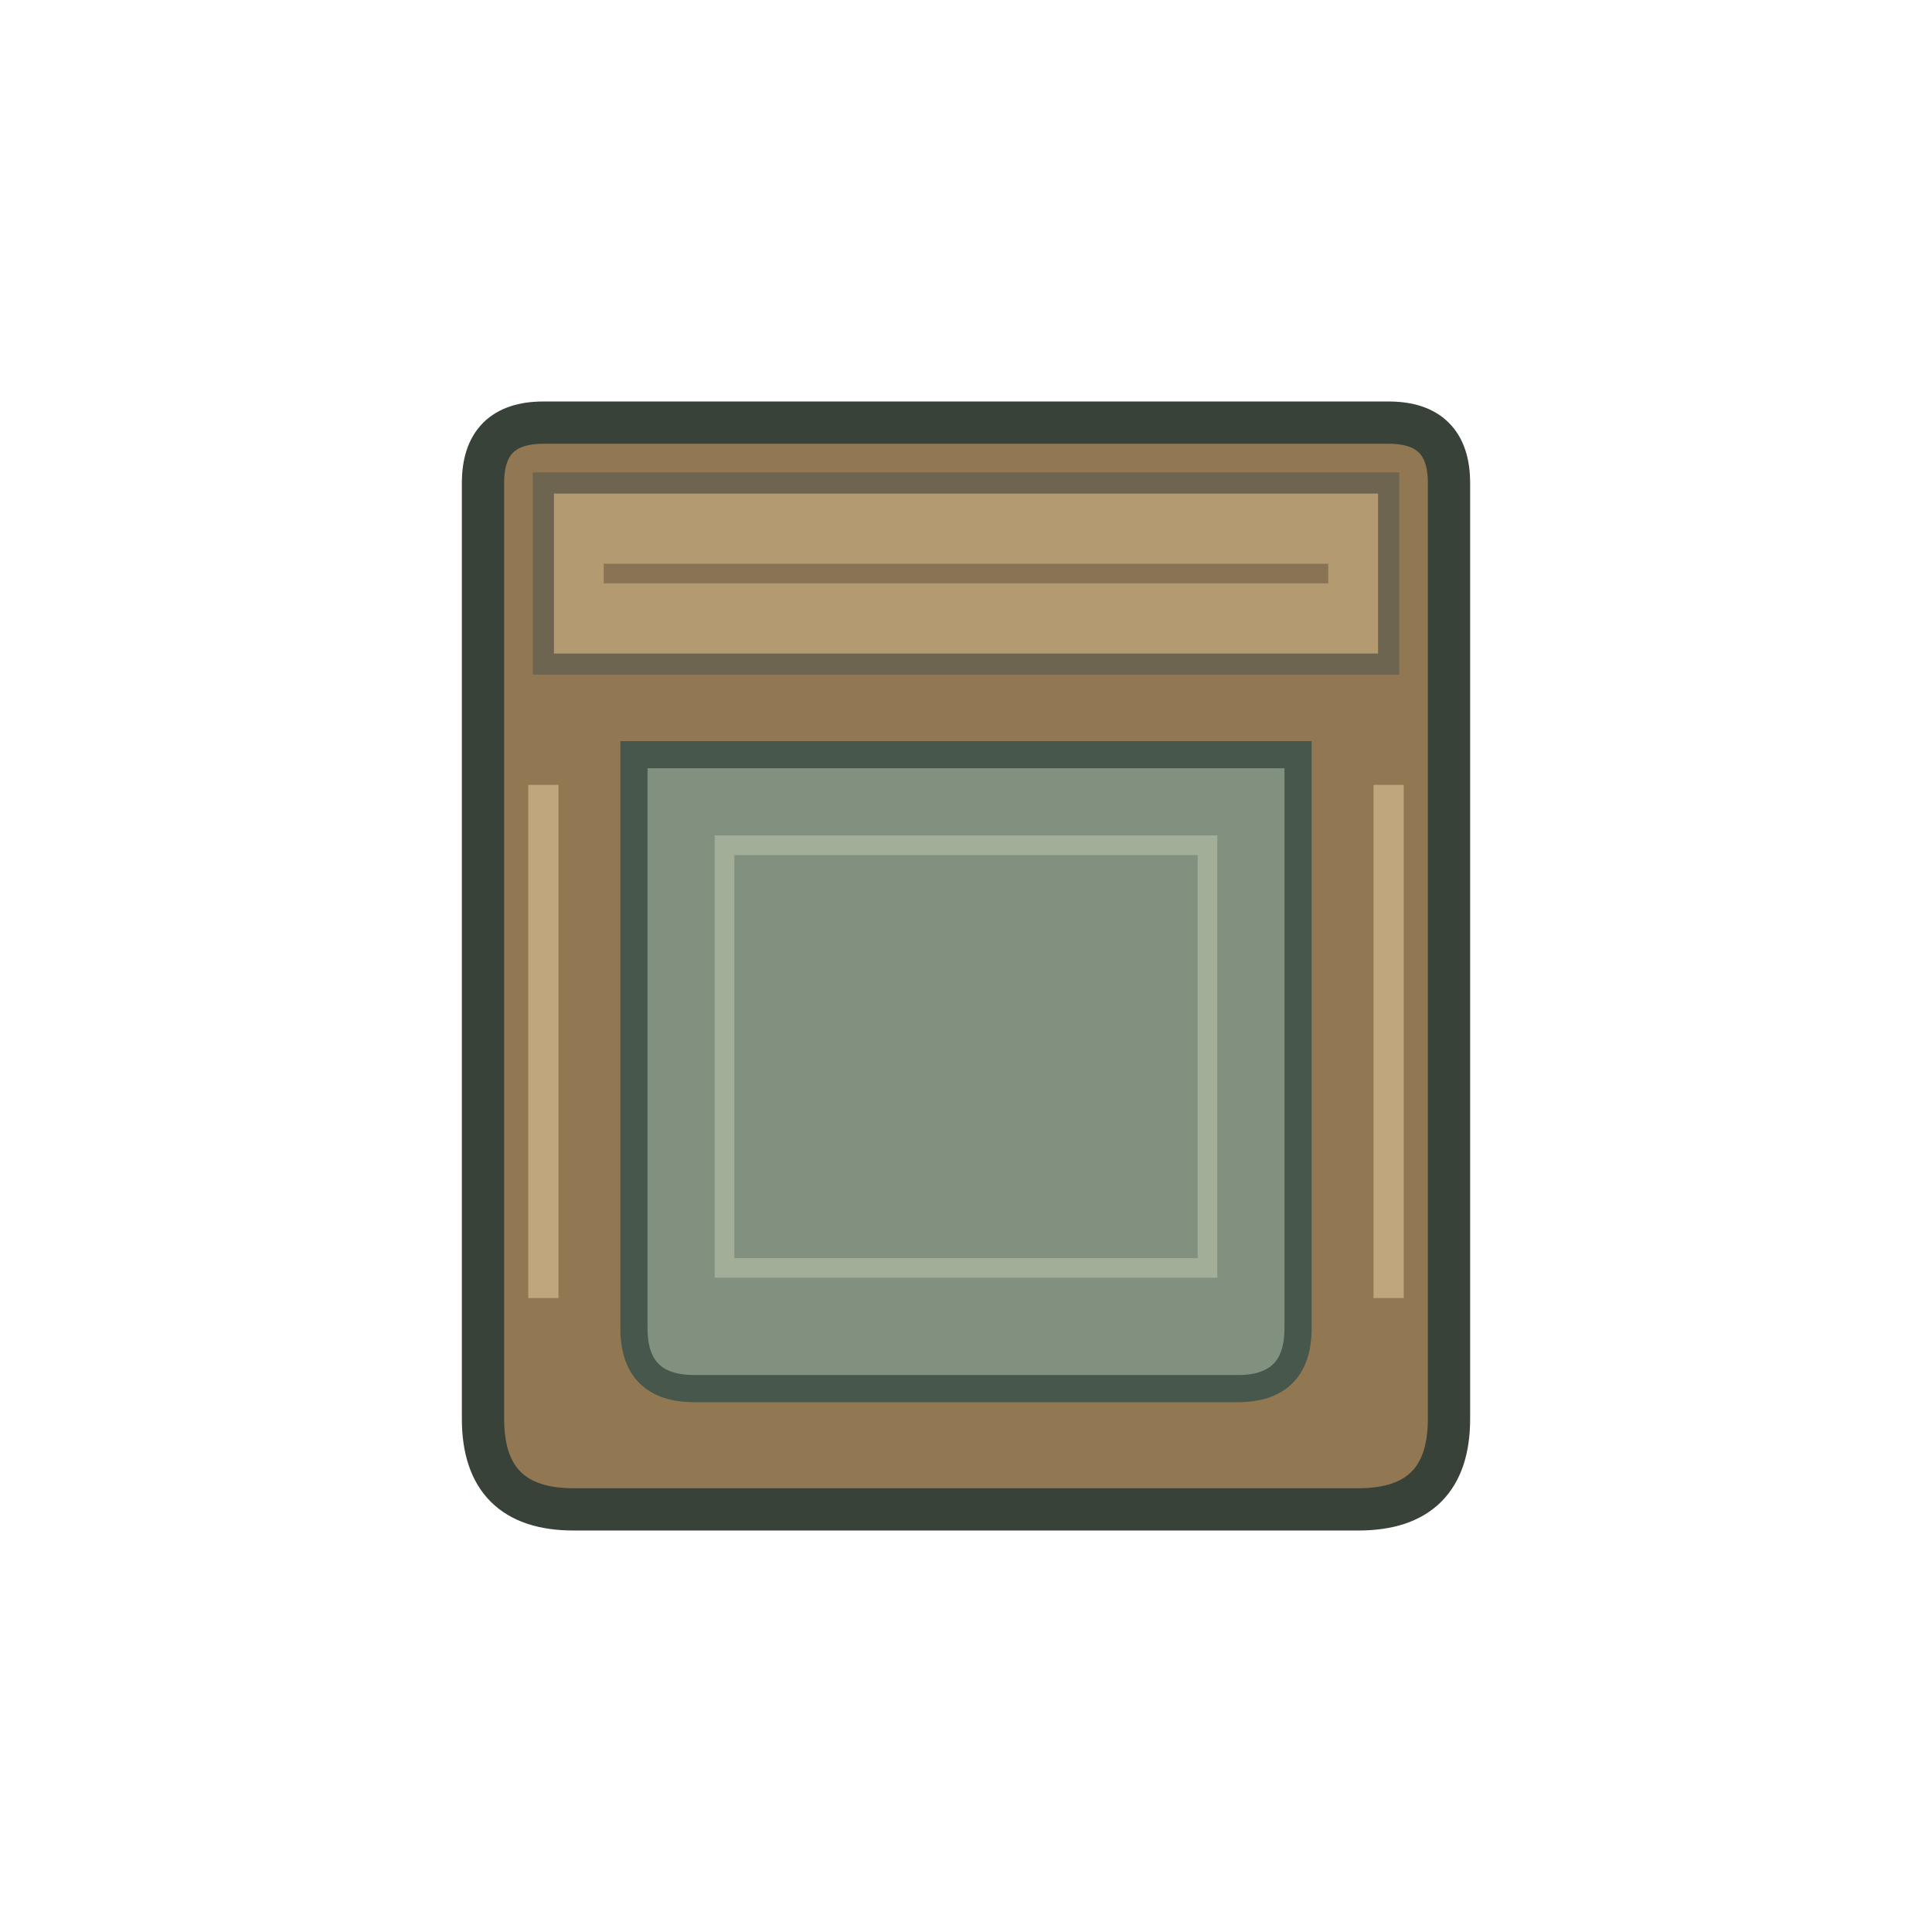
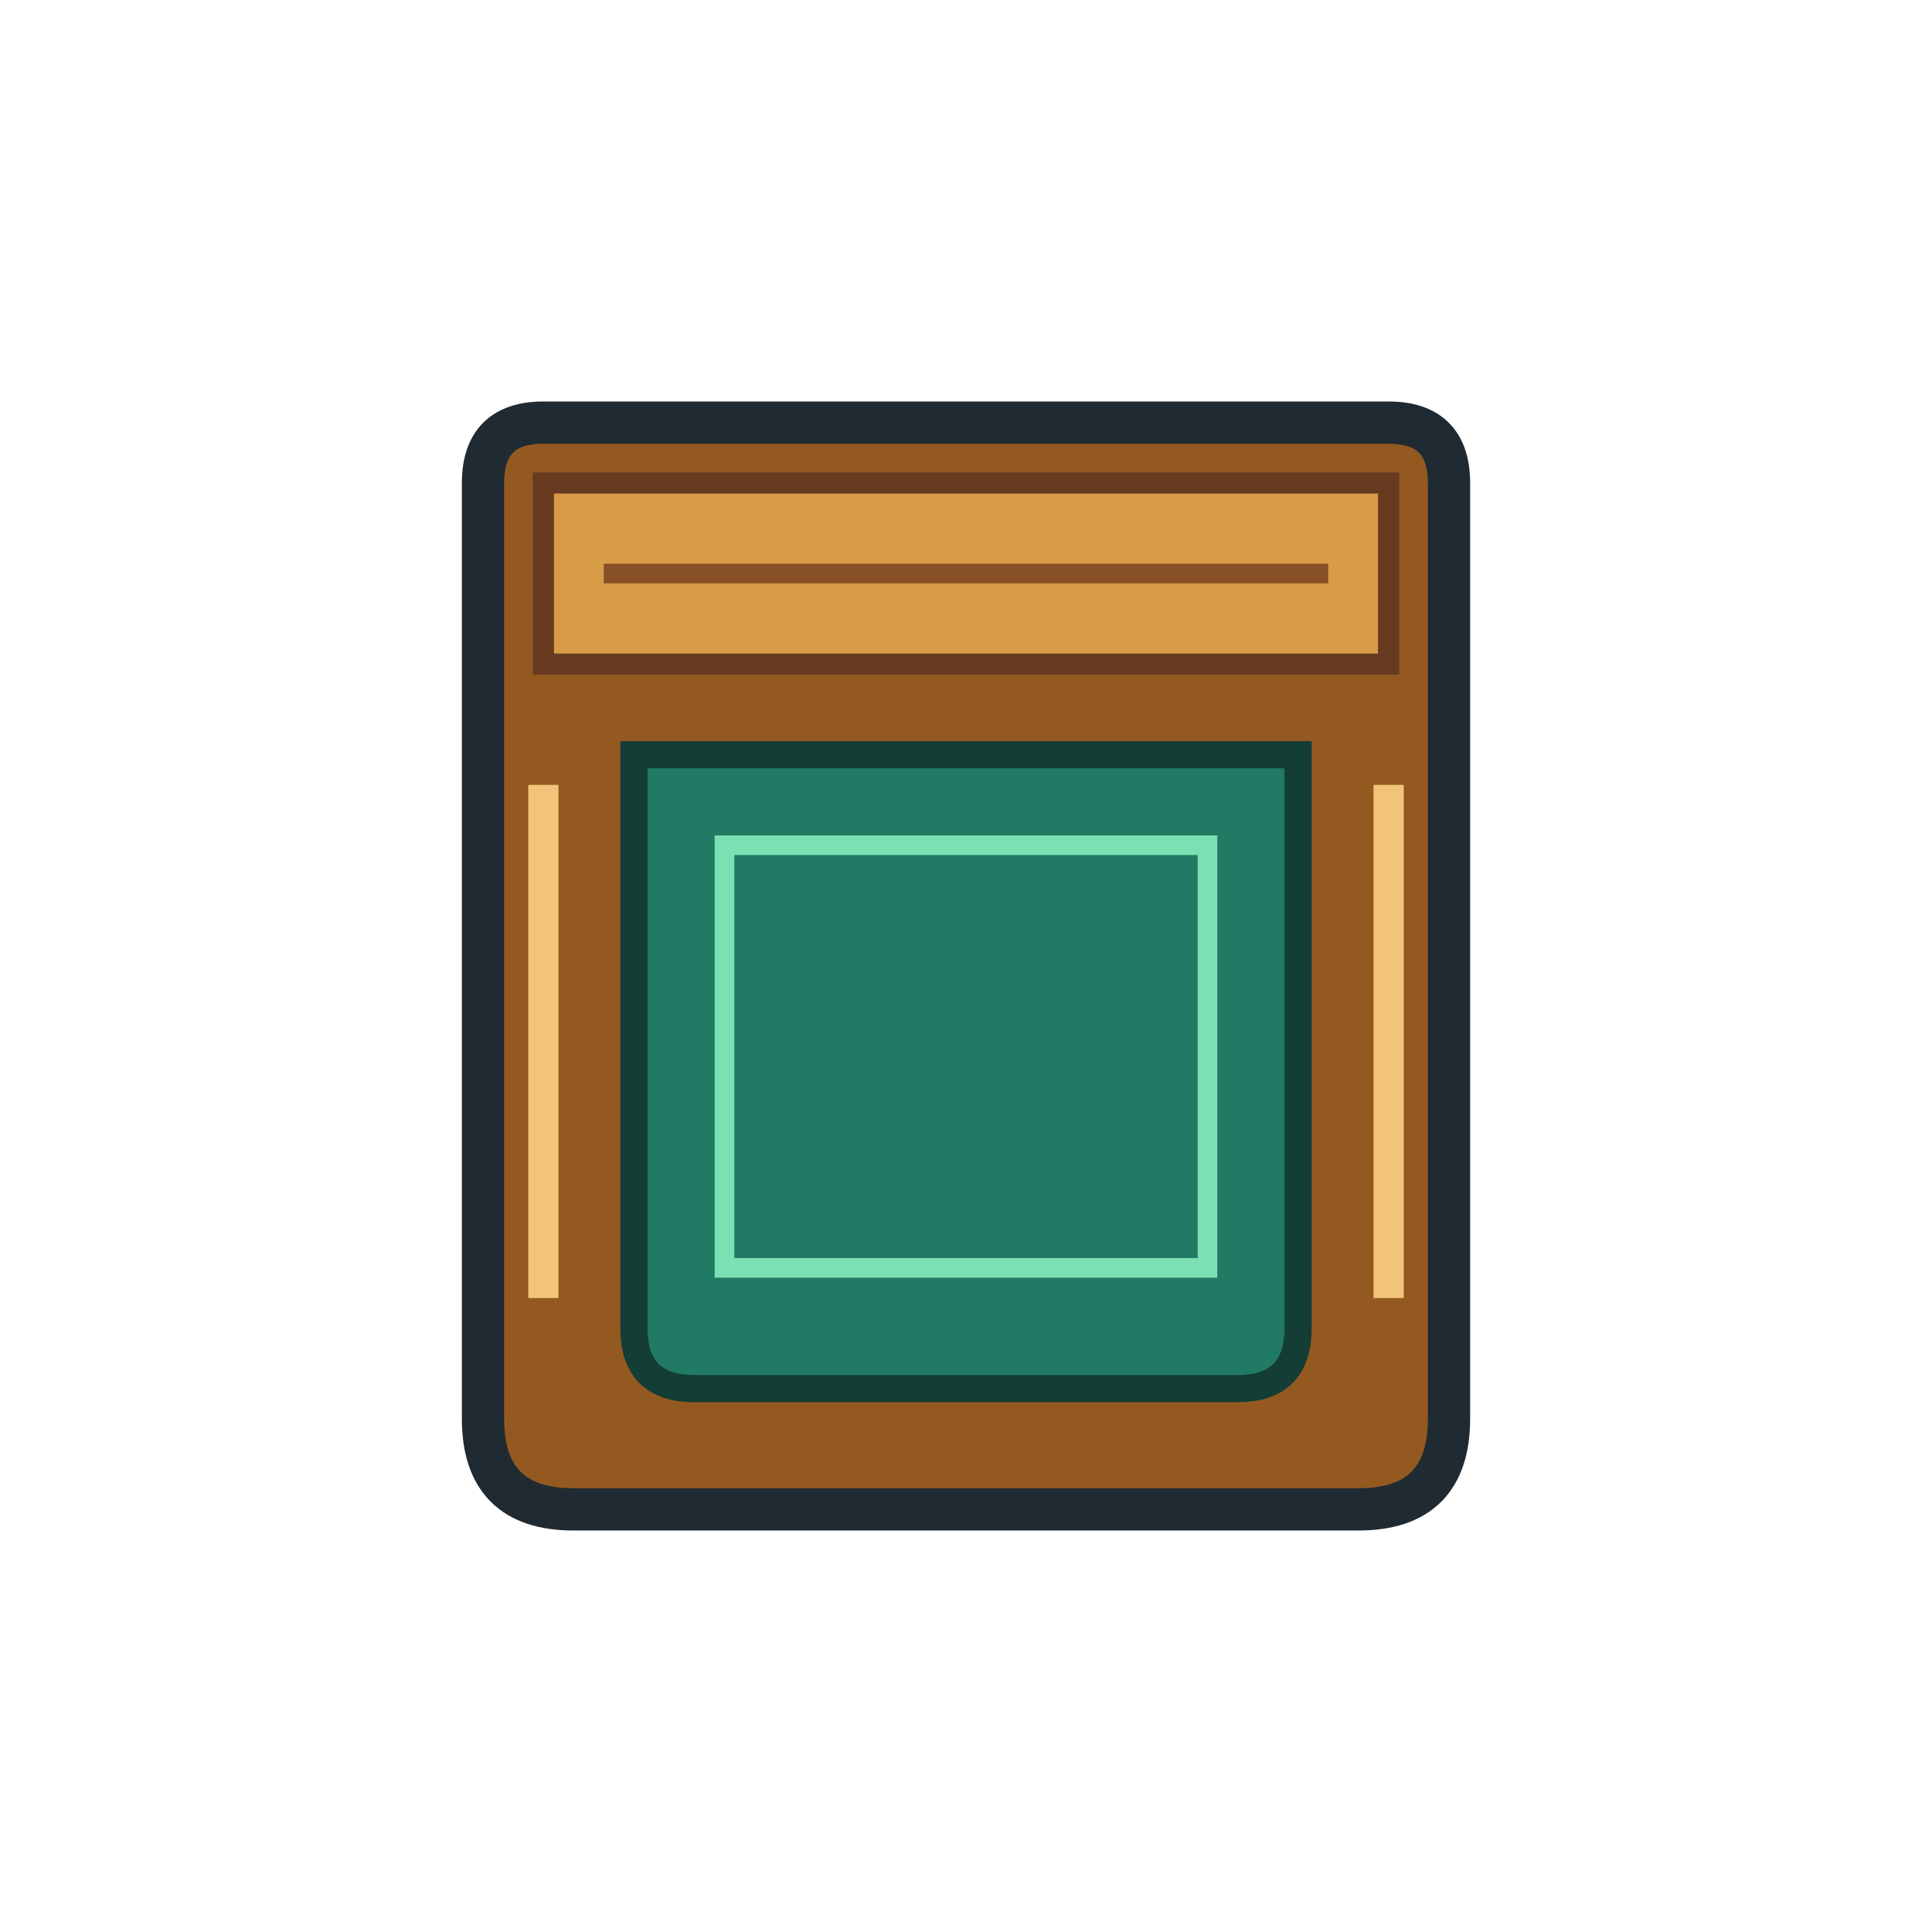
<svg xmlns="http://www.w3.org/2000/svg" viewBox="0 0 64 64" fill="none">
-   <path d="M18 14H46Q48 14 48 16V47Q48 50 45 50H19Q16 50 16 47V16Q16 14 18 14Z" fill="#917853" stroke="#384239" stroke-width="1.4" />
-   <path d="M18 16H46V22H18Z" fill="#b39a71" stroke="#6d654f" stroke-width="0.7" />
-   <path d="M21 25H43V44Q43 46 41 46H23Q21 46 21 44Z" fill="#829080" stroke="#47574b" stroke-width="0.9" />
-   <path d="M24 28H40V42H24Z" stroke="#a3ae98" stroke-width="0.65" />
-   <path d="M18 26V43M46 26V43" stroke="#c0a67d" stroke-width="1" />
-   <path d="M20 19H44" stroke="#887454" stroke-width="0.65" />
+   <path d="M18 14H46Q48 14 48 16V47Q48 50 45 50H19Q16 50 16 47V16Q16 14 18 14Z" fill="#945921" stroke="#202a32" stroke-width="1.4" />
+   <path d="M18 16H46V22H18Z" fill="#d89c49" stroke="#683b20" stroke-width="0.7" />
+   <path d="M21 25H43V44Q43 46 41 46H23Q21 46 21 44Z" fill="#217a63" stroke="#143d35" stroke-width="0.9" />
+   <path d="M24 28H40V42H24Z" stroke="#7be0b3" stroke-width="0.65" />
+   <path d="M18 26V43M46 26V43" stroke="#f1c47a" stroke-width="1" />
+   <path d="M20 19H44" stroke="#875027" stroke-width="0.65" />
</svg>
